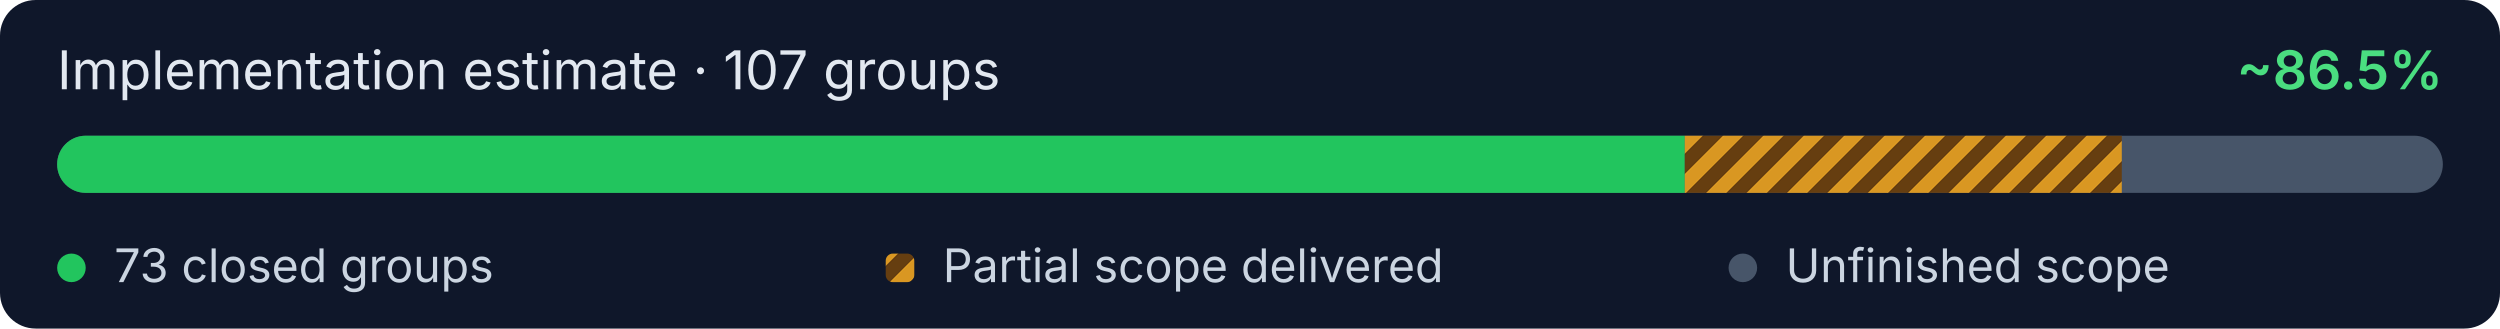
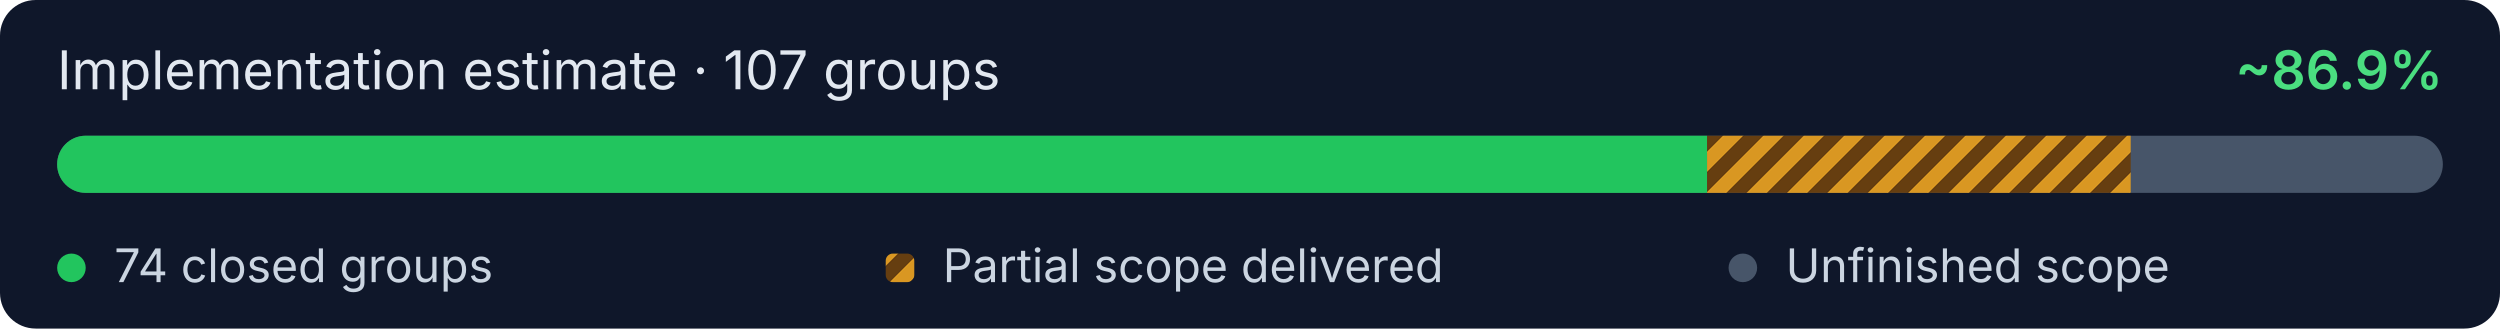
<svg xmlns="http://www.w3.org/2000/svg" width="700" height="92" viewBox="0 0 700 92" role="img" aria-labelledby="title description">
  <defs>
    <clipPath id="track">
      <rect x="16" y="38" width="668" height="16" rx="8" />
    </clipPath>
    <pattern id="partial" width="8" height="8" patternUnits="userSpaceOnUse" patternTransform="rotate(45)">
      <rect width="8" height="8" fill="#663e10" />
      <rect width="4" height="8" fill="#d99722" />
    </pattern>
  </defs>
  <rect width="700" height="92" rx="10" fill="#0f172a" />
  <g font-family="system-ui, -apple-system, BlinkMacSystemFont, 'Segoe UI', sans-serif">
    <text x="16" y="25" font-size="15" fill="#e2e8f0">Implementation estimate · 107 groups</text>
-     <text x="684" y="25" text-anchor="end" font-size="15" font-weight="600" fill="#4ade80">~86.5%</text>
+     <text x="684" y="25" text-anchor="end" font-size="15" font-weight="600" fill="#4ade80">~86.9%</text>
    <g clip-path="url(#track)">
      <rect x="16" y="38" width="668" height="16" fill="#475569" />
-       <rect id="closed-segment" x="16" y="38" width="455.738" height="16" fill="#22c55e" />
-       <rect id="partial-segment" x="471.738" y="38" width="122.363" height="16" fill="url(#partial)" />
+       <rect id="closed-segment" x="16" y="38" width="461.981" height="16" fill="#22c55e" />
+       <rect id="partial-segment" x="477.981" y="38" width="118.617" height="16" fill="url(#partial)" />
    </g>
    <circle cx="20" cy="75" r="4" fill="#22c55e" />
-     <text x="32" y="79" font-size="13" fill="#cbd5e1">73 closed groups</text>
+     <text x="32" y="79" font-size="13" fill="#cbd5e1">74 closed groups</text>
    <rect x="248" y="71" width="8" height="8" rx="2" fill="url(#partial)" />
    <text x="264" y="79" font-size="13" fill="#cbd5e1">Partial scope delivered</text>
    <circle cx="488" cy="75" r="4" fill="#475569" />
    <text x="500" y="79" font-size="13" fill="#cbd5e1">Unfinished scope</text>
  </g>
</svg>
